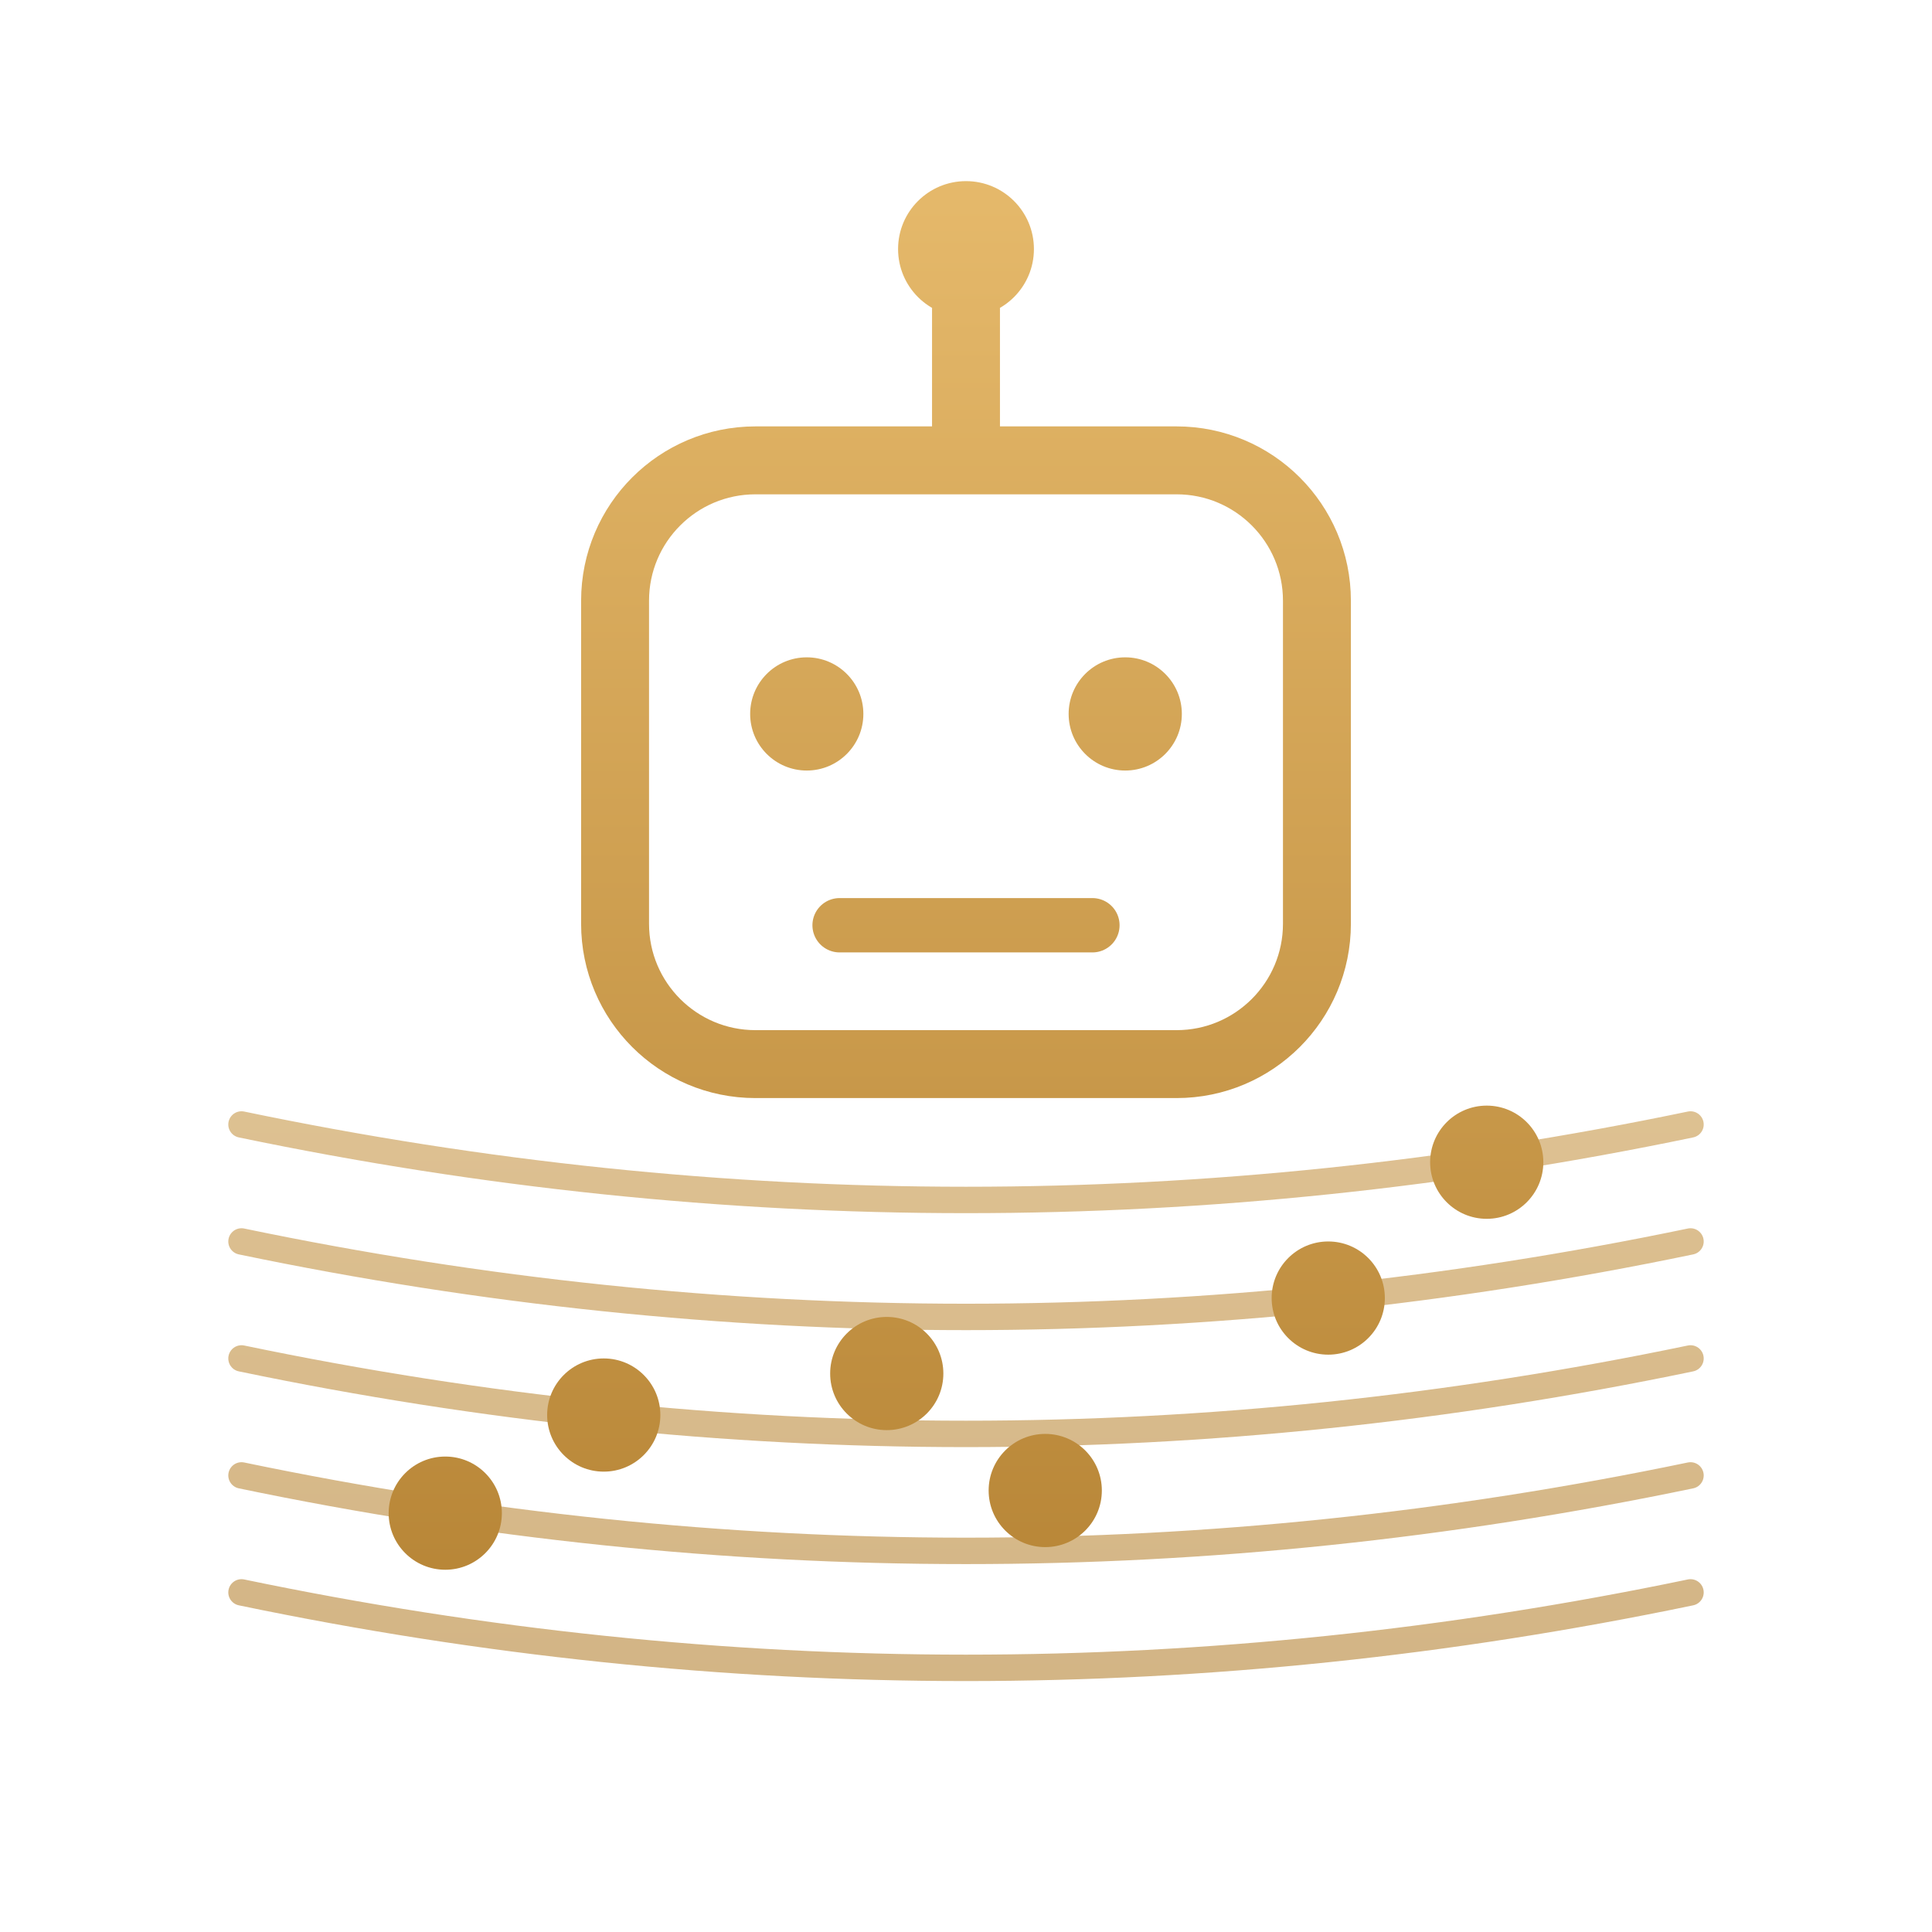
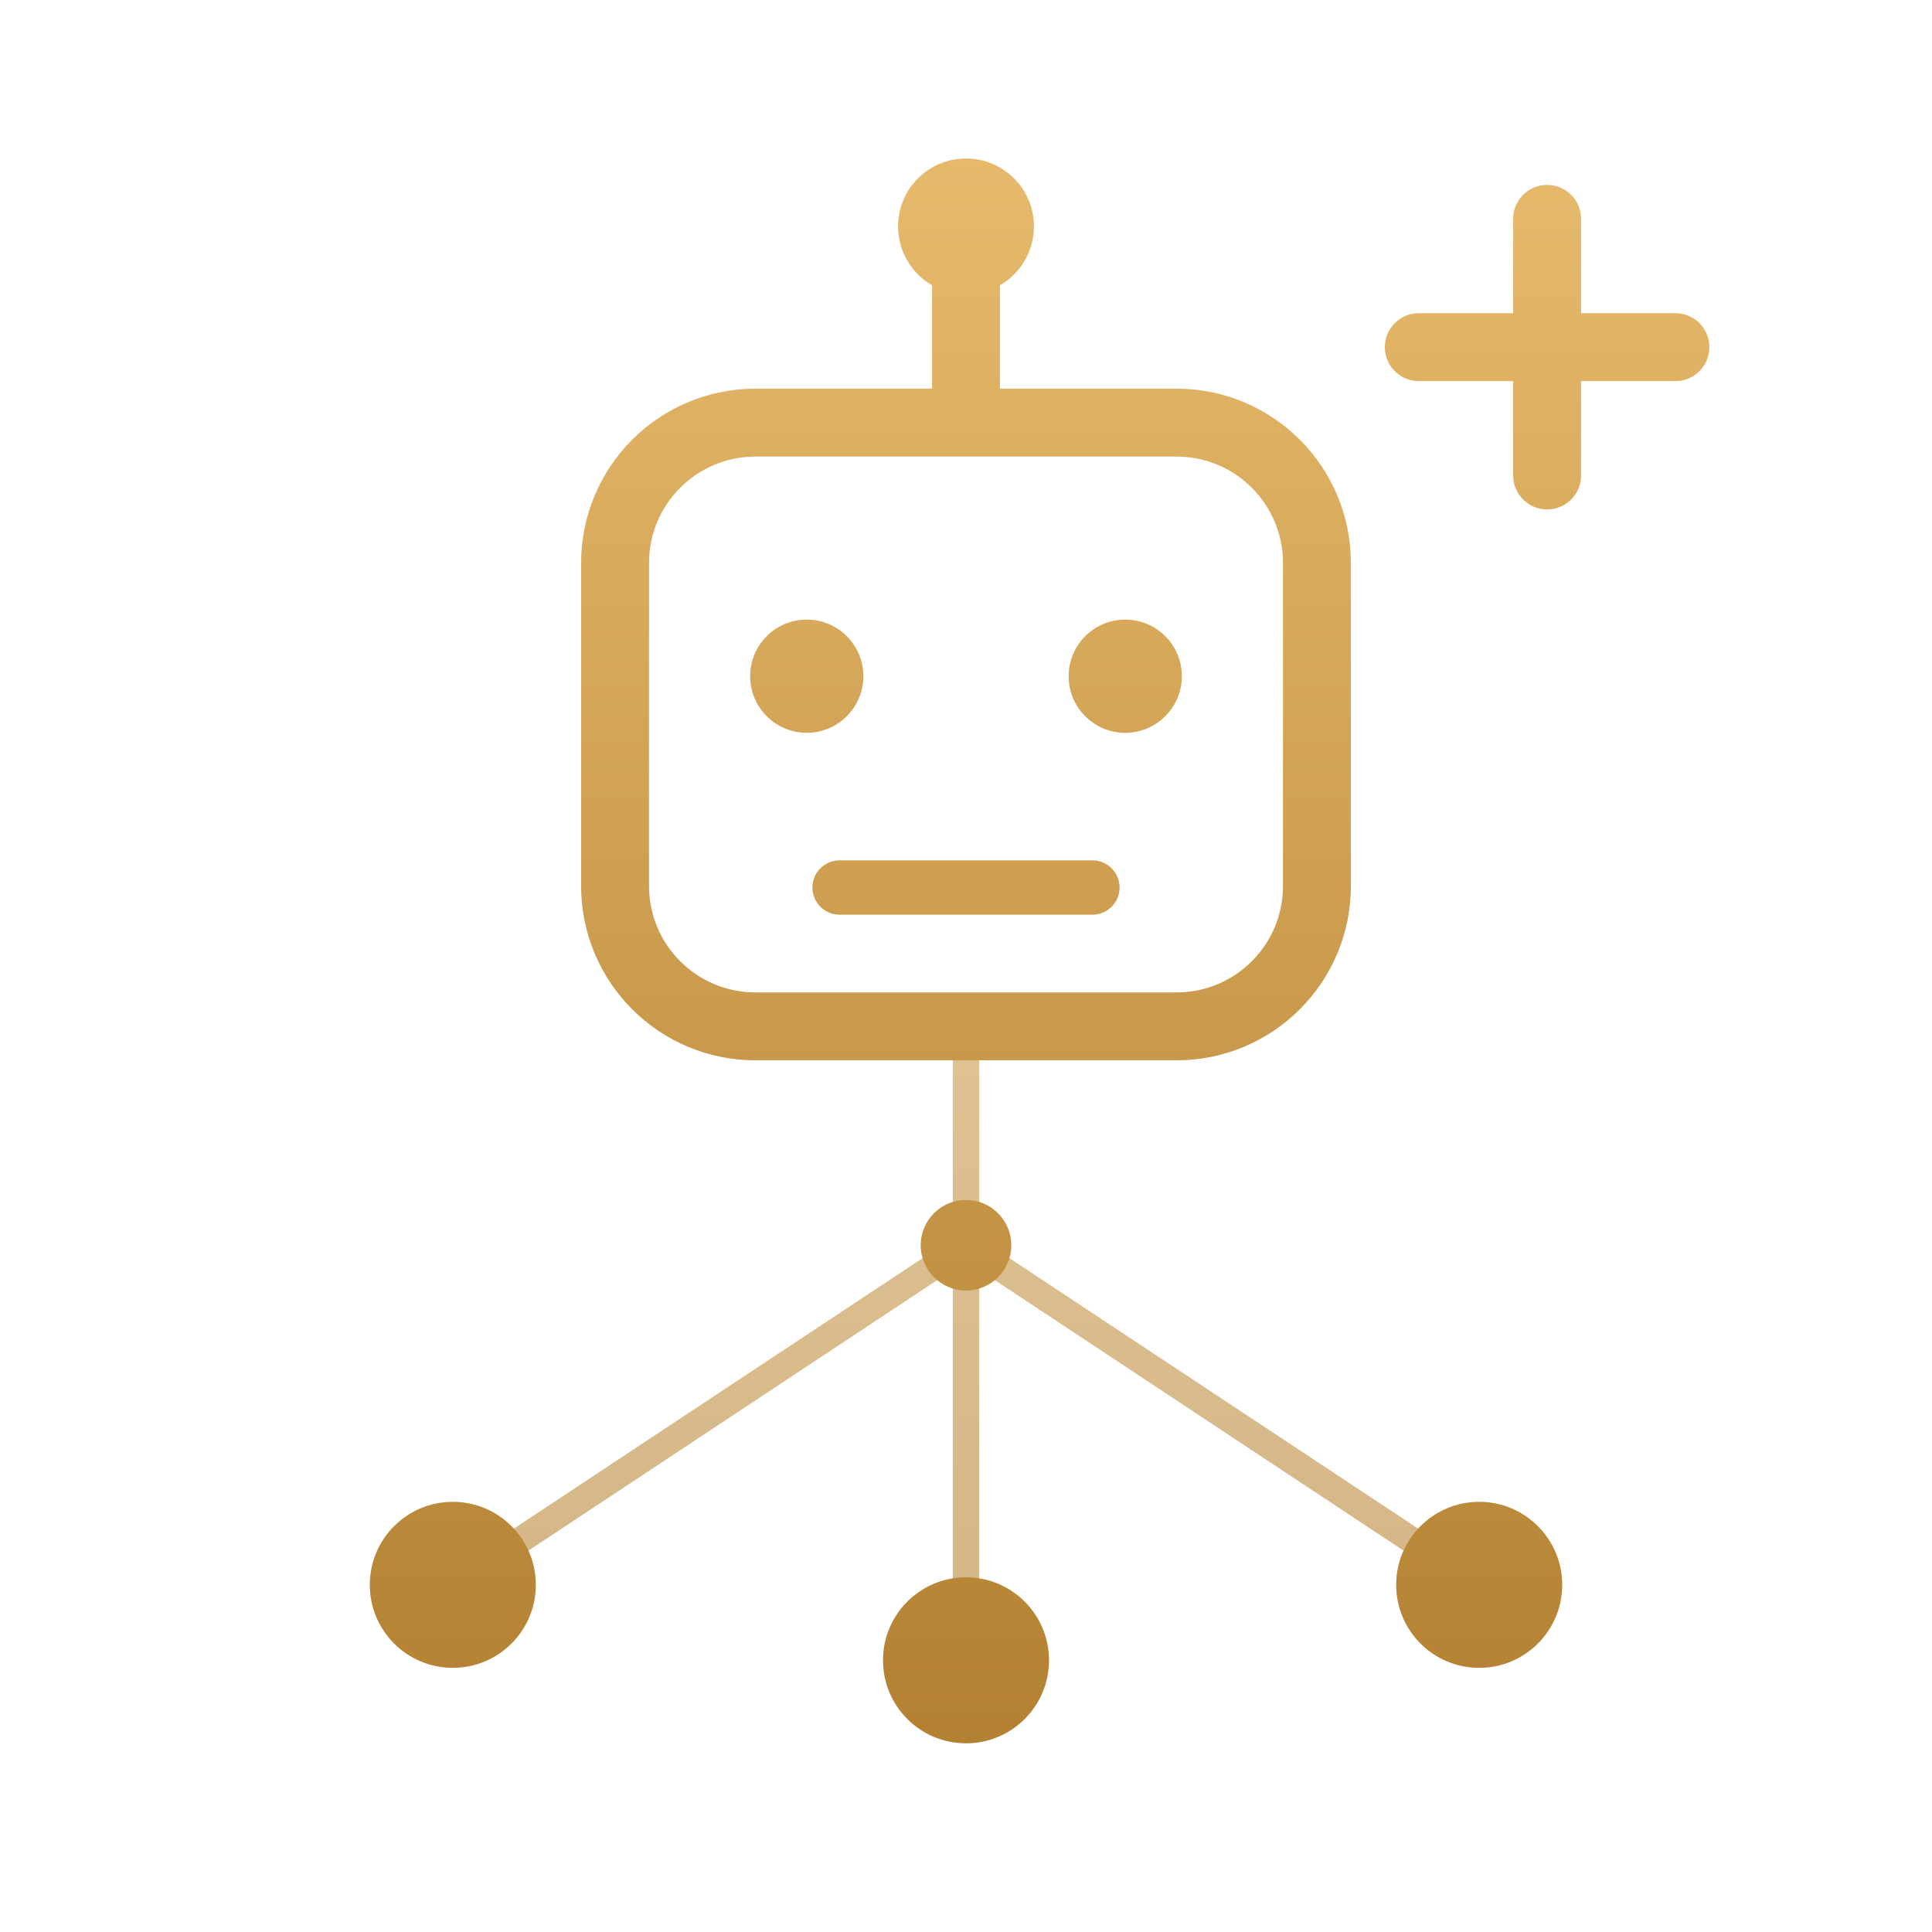
<svg xmlns="http://www.w3.org/2000/svg" viewBox="0 0 512 512" width="512" height="512" role="img" aria-label="Augments">
  <defs>
    <linearGradient id="brass" gradientUnits="userSpaceOnUse" x1="0" y1="24" x2="0" y2="488">
      <stop offset="0" stop-color="#E8BC6E" />
      <stop offset="1" stop-color="#B07D2E" />
    </linearGradient>
  </defs>
  <g stroke="url(#brass)" fill="none" stroke-width="18" stroke-linecap="round" stroke-linejoin="round">
-     <rect x="163.0" y="122.0" width="186.0" height="160.0" rx="37.2" />
-     <line x1="256.0" y1="120.0" x2="256.0" y2="82.0" />
-     <line x1="222.5" y1="245.2" x2="289.5" y2="245.2" stroke-width="14.4" />
+     <rect x="163.0" y="112.0" width="186.0" height="160.0" rx="37.2" />
+     <line x1="256.0" y1="110.0" x2="256.0" y2="76.0" />
+     <line x1="222.5" y1="235.2" x2="289.5" y2="235.2" stroke-width="14.4" />
  </g>
  <g fill="url(#brass)">
-     <circle cx="256.0" cy="66.0" r="18" />
-     <circle cx="213.8" cy="189.2" r="15" />
-     <circle cx="298.2" cy="189.2" r="15" />
+     <circle cx="256.0" cy="60.0" r="18" />
+     <circle cx="213.8" cy="179.2" r="15" />
+     <circle cx="298.2" cy="179.2" r="15" />
+   </g>
+   <g stroke="url(#brass)" stroke-width="18" stroke-linecap="round">
+     <line x1="410" y1="58" x2="410" y2="126" />
+     <line x1="376" y1="92" x2="444" y2="92" />
  </g>
  <g fill="none" stroke="url(#brass)" stroke-width="7" stroke-linecap="round" opacity="0.6">
-     <path d="M 64 298 Q 256 338 448 298" />
-     <path d="M 64 329 Q 256 369 448 329" />
-     <path d="M 64 360 Q 256 400 448 360" />
-     <path d="M 64 391 Q 256 431 448 391" />
-     <path d="M 64 422 Q 256 462 448 422" />
+     <path d="M 256 272 L 256 330" />
+     <path d="M 256 330 L 120 420" />
+     <path d="M 256 330 L 256 440" />
+     <path d="M 256 330 L 392 420" />
  </g>
  <g fill="url(#brass)">
-     <circle cx="118" cy="401" r="15" />
-     <circle cx="160" cy="375" r="15" />
-     <circle cx="235" cy="364" r="15" />
-     <circle cx="277" cy="395" r="15" />
-     <circle cx="352" cy="344" r="15" />
-     <circle cx="394" cy="308" r="15" />
+     <circle cx="256" cy="330" r="12" />
+     <circle cx="120" cy="420" r="22" />
+     <circle cx="256" cy="440" r="22" />
+     <circle cx="392" cy="420" r="22" />
  </g>
</svg>
